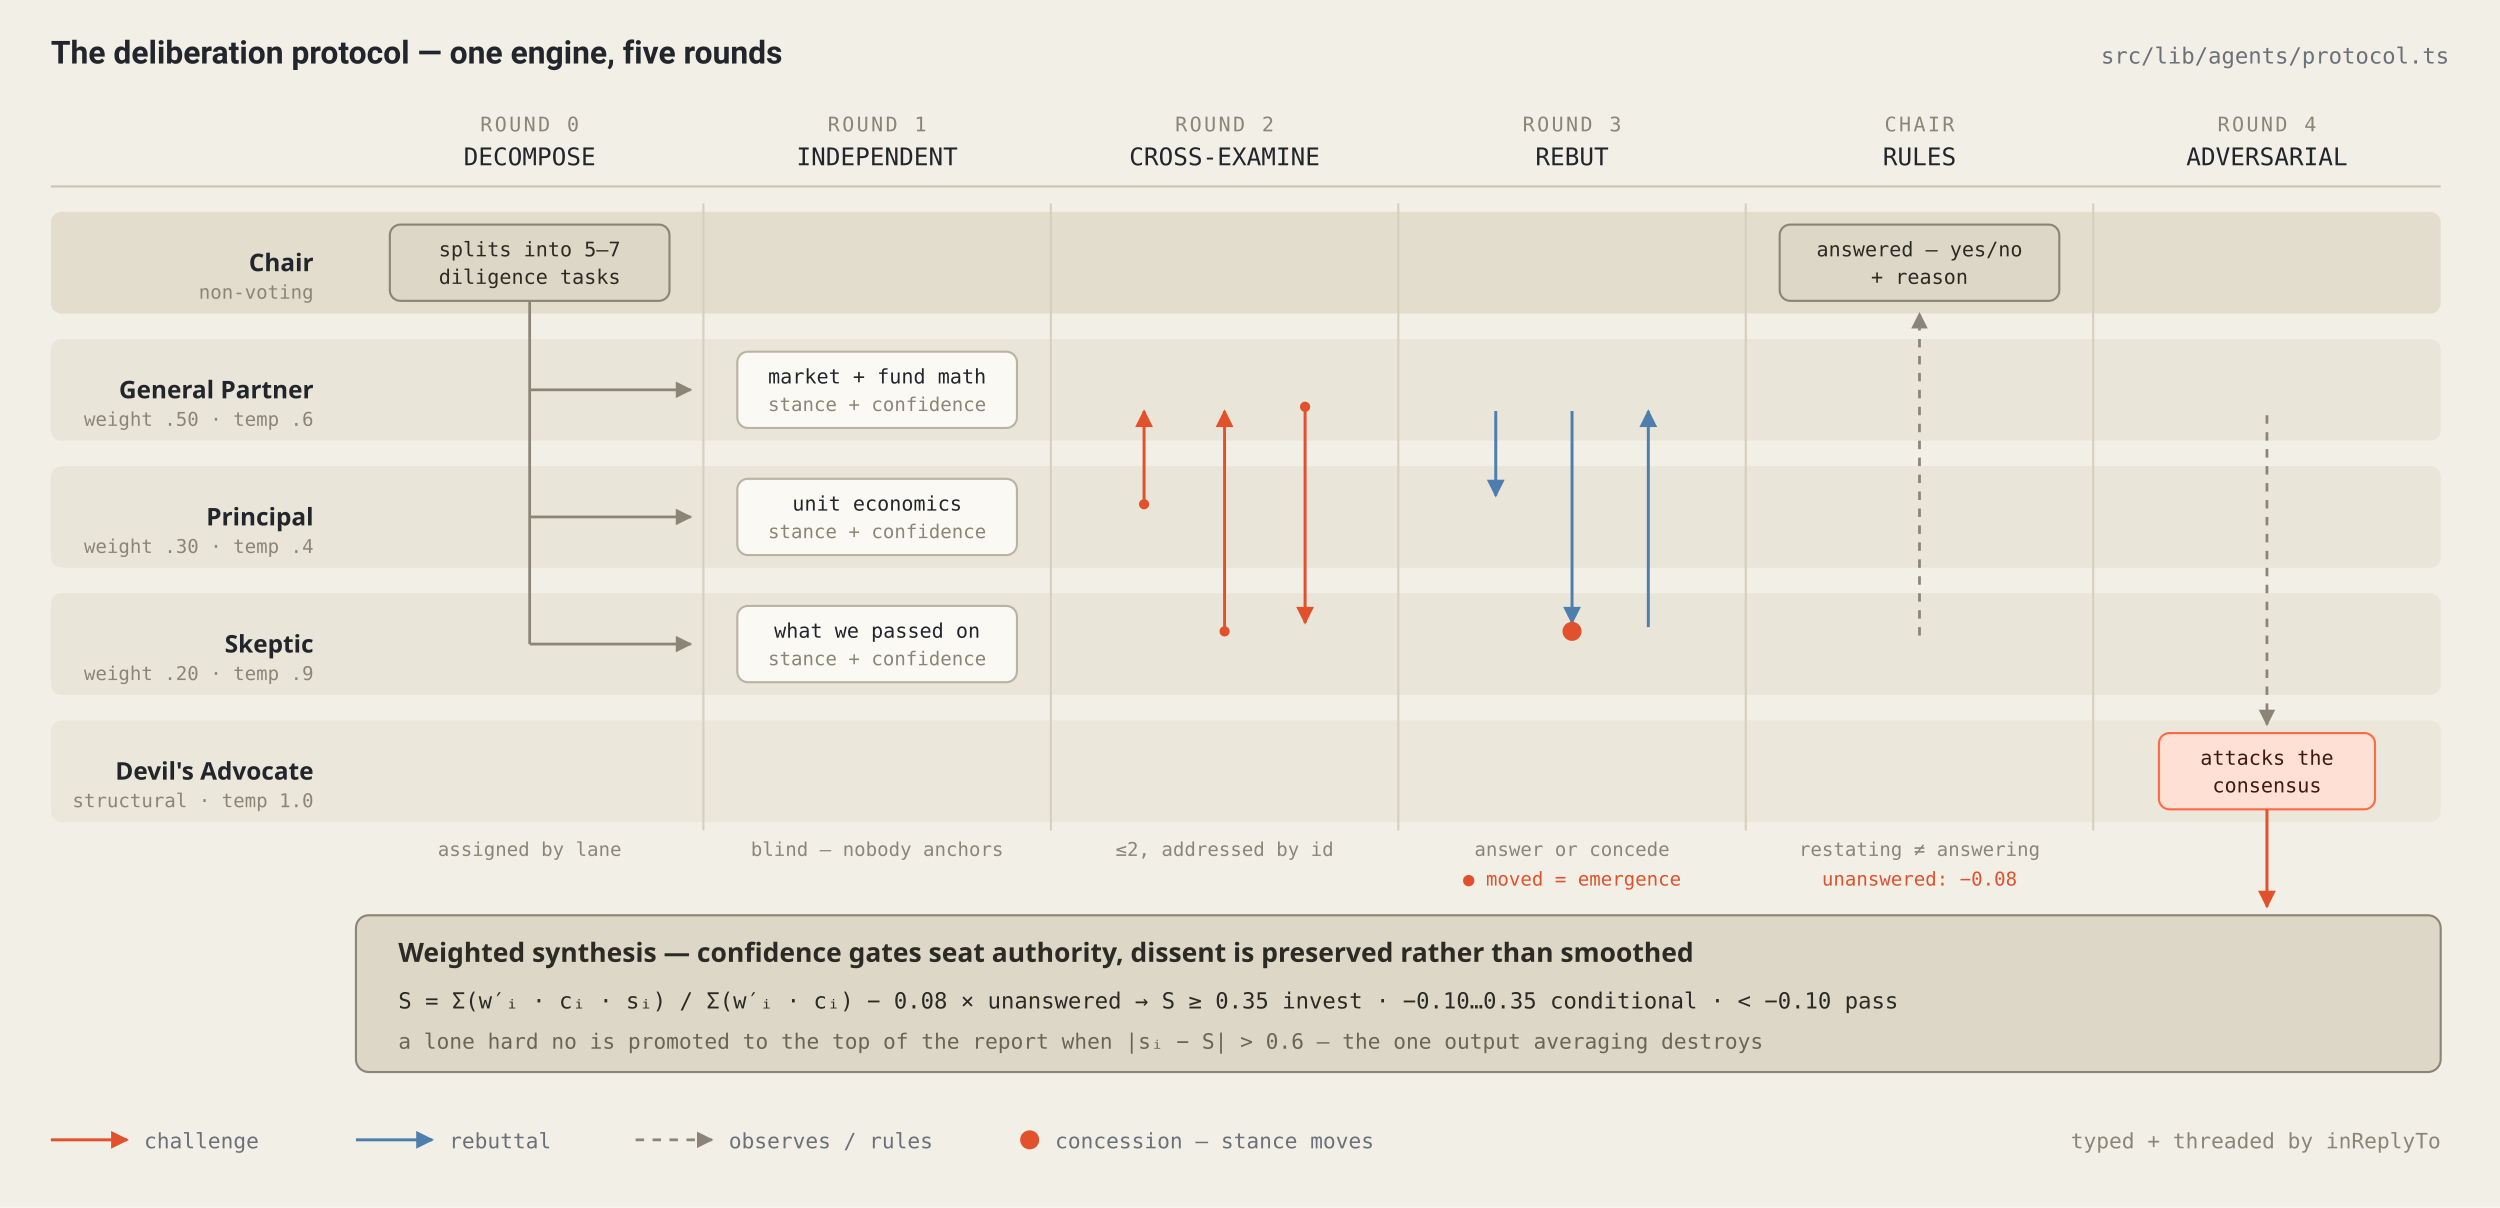
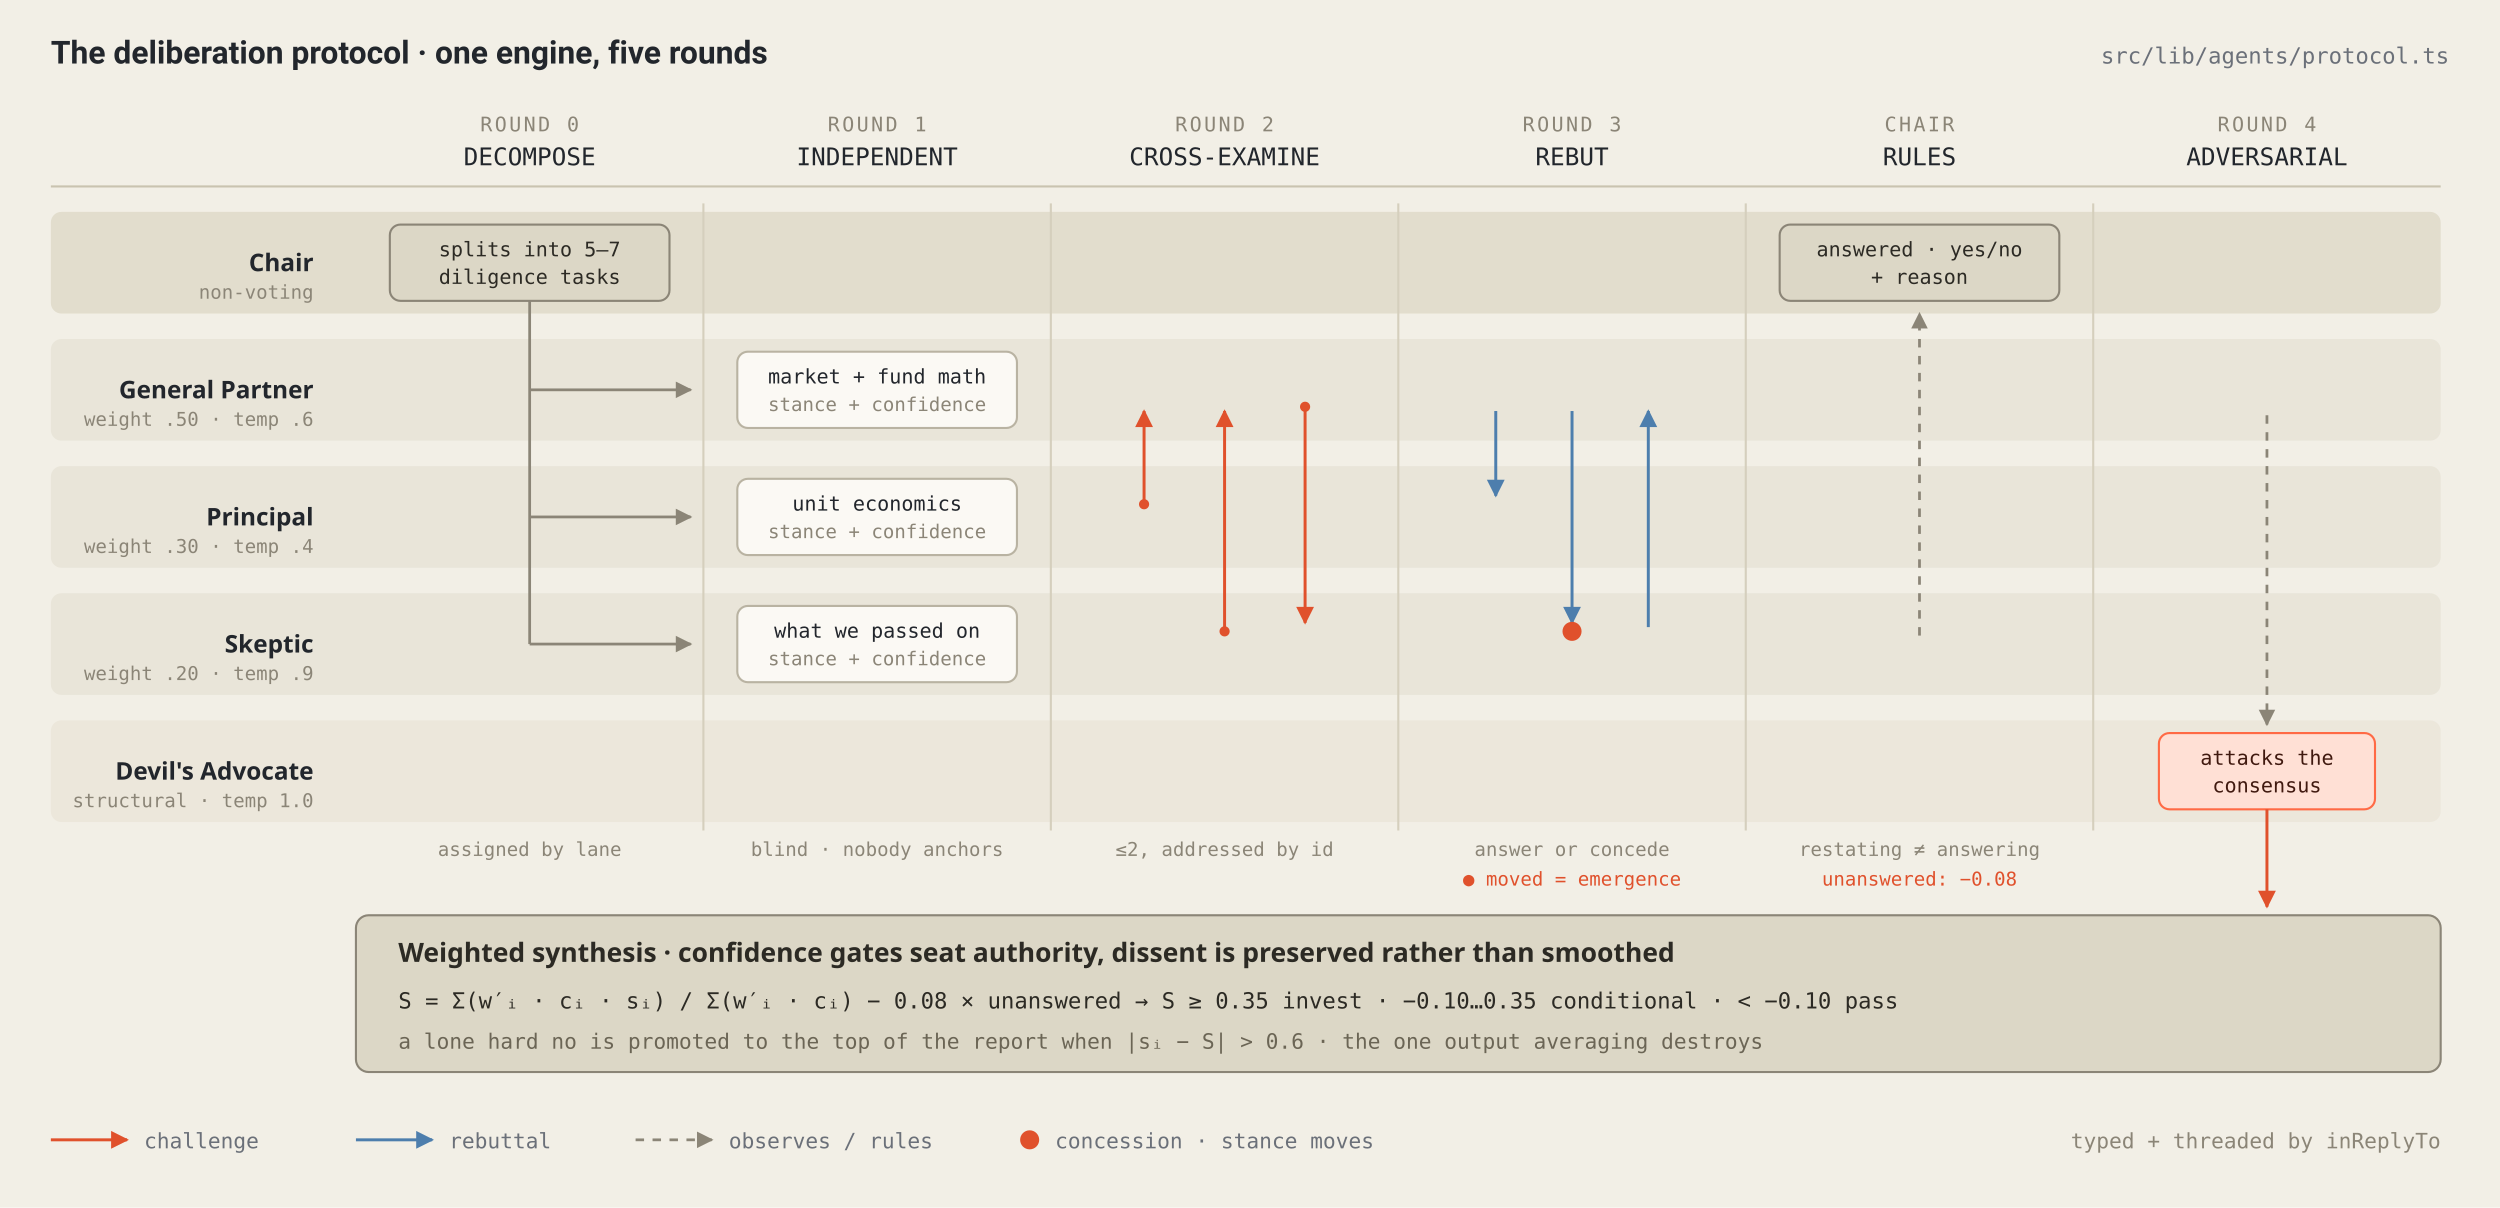
<svg xmlns="http://www.w3.org/2000/svg" viewBox="0 0 1180 570" width="1180" height="570" role="img" aria-label="The five-round deliberation protocol as a swimlane. A non-voting chair decomposes the decision into diligence tasks and assigns them by lane. Agents answer blind in round one, issue directed challenges at each other in round two, rebut or concede in round three, the chair then rules each challenge answered or dodged, and a devil's advocate attacks the settled consensus in round four before weighted synthesis.">
  <defs>
    <marker id="pInk" viewBox="0 0 10 10" refX="9" refY="5" markerWidth="6" markerHeight="6" orient="auto">
      <path d="M0 0 L10 5 L0 10 z" fill="#22262c" />
    </marker>
    <marker id="pCoral" viewBox="0 0 10 10" refX="9" refY="5" markerWidth="6" markerHeight="6" orient="auto">
      <path d="M0 0 L10 5 L0 10 z" fill="#e0512c" />
    </marker>
    <marker id="pSteel" viewBox="0 0 10 10" refX="9" refY="5" markerWidth="6" markerHeight="6" orient="auto">
      <path d="M0 0 L10 5 L0 10 z" fill="#4d7ead" />
    </marker>
    <marker id="pDim" viewBox="0 0 10 10" refX="9" refY="5" markerWidth="6" markerHeight="6" orient="auto">
      <path d="M0 0 L10 5 L0 10 z" fill="#8b8577" />
    </marker>
  </defs>
  <rect x="0" y="0" width="1180" height="570" fill="#f2efe6" />
-   <text x="24" y="30" font-family="system-ui, -apple-system, Segoe UI, Roboto, sans-serif" font-size="15" font-weight="700" fill="#22262c">The deliberation protocol — one engine, five rounds</text>
+   <text x="24" y="30" font-family="system-ui, -apple-system, Segoe UI, Roboto, sans-serif" font-size="15" font-weight="700" fill="#22262c">The deliberation protocol · one engine, five rounds</text>
  <text x="1156" y="30" text-anchor="end" font-family="ui-monospace, SFMono-Regular, Menlo, Consolas, monospace" font-size="10.5" fill="#6b7079">src/lib/agents/protocol.ts</text>
  <g>
    <rect x="24" y="100" width="1128" height="48" rx="5" fill="#e2ddcd" />
    <rect x="24" y="160" width="1128" height="48" rx="5" fill="#e9e5d9" />
    <rect x="24" y="220" width="1128" height="48" rx="5" fill="#e9e5d9" />
    <rect x="24" y="280" width="1128" height="48" rx="5" fill="#e9e5d9" />
    <rect x="24" y="340" width="1128" height="48" rx="5" fill="#ece7db" />
  </g>
  <g stroke="#d5cfbd" stroke-width="1">
    <path d="M332 96 L332 392" />
    <path d="M496 96 L496 392" />
    <path d="M660 96 L660 392" />
    <path d="M824 96 L824 392" />
    <path d="M988 96 L988 392" />
  </g>
  <g text-anchor="middle" font-family="ui-monospace, SFMono-Regular, Menlo, Consolas, monospace">
    <text x="250" y="62" font-size="9.5" letter-spacing="1.1" fill="#8b8577">ROUND 0</text>
    <text x="250" y="78" font-size="11.5" font-weight="500" fill="#22262c">DECOMPOSE</text>
    <text x="414" y="62" font-size="9.5" letter-spacing="1.1" fill="#8b8577">ROUND 1</text>
    <text x="414" y="78" font-size="11.5" font-weight="500" fill="#22262c">INDEPENDENT</text>
    <text x="578" y="62" font-size="9.5" letter-spacing="1.1" fill="#8b8577">ROUND 2</text>
    <text x="578" y="78" font-size="11.5" font-weight="500" fill="#22262c">CROSS-EXAMINE</text>
    <text x="742" y="62" font-size="9.5" letter-spacing="1.1" fill="#8b8577">ROUND 3</text>
    <text x="742" y="78" font-size="11.5" font-weight="500" fill="#22262c">REBUT</text>
    <text x="906" y="62" font-size="9.5" letter-spacing="1.1" fill="#8b8577">CHAIR</text>
    <text x="906" y="78" font-size="11.5" font-weight="500" fill="#22262c">RULES</text>
    <text x="1070" y="62" font-size="9.5" letter-spacing="1.1" fill="#8b8577">ROUND 4</text>
    <text x="1070" y="78" font-size="11.5" font-weight="500" fill="#22262c">ADVERSARIAL</text>
  </g>
  <path d="M24 88 L1152 88" stroke="#c9c3b0" stroke-width="1" />
  <g text-anchor="end" font-family="system-ui, sans-serif" font-size="11.5" fill="#22262c">
    <text x="148" y="128" font-weight="700">Chair</text>
    <text x="148" y="188" font-weight="600">General Partner</text>
    <text x="148" y="248" font-weight="600">Principal</text>
    <text x="148" y="308" font-weight="600">Skeptic</text>
    <text x="148" y="368" font-weight="600">Devil's Advocate</text>
  </g>
  <g text-anchor="end" font-family="ui-monospace, SFMono-Regular, Menlo, Consolas, monospace" font-size="9" fill="#8b8577">
    <text x="148" y="141">non-voting</text>
    <text x="148" y="201">weight .50 · temp .6</text>
    <text x="148" y="261">weight .30 · temp .4</text>
    <text x="148" y="321">weight .20 · temp .9</text>
    <text x="148" y="381">structural · temp 1.0</text>
  </g>
  <rect x="184" y="106" width="132" height="36" rx="5" fill="#dcd7c6" stroke="#8b8577" />
  <text x="250" y="121" text-anchor="middle" font-family="ui-monospace, SFMono-Regular, Menlo, Consolas, monospace" font-size="9.5" fill="#2c2a24">splits into 5–7</text>
  <text x="250" y="134" text-anchor="middle" font-family="ui-monospace, SFMono-Regular, Menlo, Consolas, monospace" font-size="9.5" fill="#2c2a24">diligence tasks</text>
  <g stroke="#8b8577" stroke-width="1.3" fill="none">
    <path d="M250 142 L250 304" />
    <path d="M250 184 L326 184" marker-end="url(#pDim)" />
    <path d="M250 244 L326 244" marker-end="url(#pDim)" />
    <path d="M250 304 L326 304" marker-end="url(#pDim)" />
  </g>
  <g>
    <rect x="348" y="166" width="132" height="36" rx="5" fill="#fbf9f4" stroke="#b9b3a2" />
    <text x="414" y="181" text-anchor="middle" font-family="ui-monospace, SFMono-Regular, Menlo, Consolas, monospace" font-size="9.5" fill="#22262c">market + fund math</text>
    <text x="414" y="194" text-anchor="middle" font-family="ui-monospace, SFMono-Regular, Menlo, Consolas, monospace" font-size="9" fill="#8b8577">stance + confidence</text>
    <rect x="348" y="226" width="132" height="36" rx="5" fill="#fbf9f4" stroke="#b9b3a2" />
    <text x="414" y="241" text-anchor="middle" font-family="ui-monospace, SFMono-Regular, Menlo, Consolas, monospace" font-size="9.5" fill="#22262c">unit economics</text>
    <text x="414" y="254" text-anchor="middle" font-family="ui-monospace, SFMono-Regular, Menlo, Consolas, monospace" font-size="9" fill="#8b8577">stance + confidence</text>
    <rect x="348" y="286" width="132" height="36" rx="5" fill="#fbf9f4" stroke="#b9b3a2" />
    <text x="414" y="301" text-anchor="middle" font-family="ui-monospace, SFMono-Regular, Menlo, Consolas, monospace" font-size="9.5" fill="#22262c">what we passed on</text>
    <text x="414" y="314" text-anchor="middle" font-family="ui-monospace, SFMono-Regular, Menlo, Consolas, monospace" font-size="9" fill="#8b8577">stance + confidence</text>
  </g>
  <g stroke="#e0512c" stroke-width="1.4" fill="none">
    <path d="M540 236 L540 194" marker-end="url(#pCoral)" />
    <path d="M578 296 L578 194" marker-end="url(#pCoral)" />
    <path d="M616 194 L616 294" marker-end="url(#pCoral)" />
  </g>
  <g fill="#e0512c">
    <circle cx="540" cy="238" r="2.4" />
    <circle cx="578" cy="298" r="2.4" />
    <circle cx="616" cy="192" r="2.4" />
  </g>
  <g stroke="#4d7ead" stroke-width="1.4" fill="none">
    <path d="M706 194 L706 234" marker-end="url(#pSteel)" />
    <path d="M742 194 L742 294" marker-end="url(#pSteel)" />
    <path d="M778 296 L778 194" marker-end="url(#pSteel)" />
  </g>
  <circle cx="742" cy="298" r="4.5" fill="#e0512c" />
  <rect x="840" y="106" width="132" height="36" rx="5" fill="#dcd7c6" stroke="#8b8577" />
-   <text x="906" y="121" text-anchor="middle" font-family="ui-monospace, SFMono-Regular, Menlo, Consolas, monospace" font-size="9.5" fill="#2c2a24">answered — yes/no</text>
+   <text x="906" y="121" text-anchor="middle" font-family="ui-monospace, SFMono-Regular, Menlo, Consolas, monospace" font-size="9.5" fill="#2c2a24">answered · yes/no</text>
  <text x="906" y="134" text-anchor="middle" font-family="ui-monospace, SFMono-Regular, Menlo, Consolas, monospace" font-size="9.5" fill="#2c2a24">+ reason</text>
  <path d="M906 300 L906 148" stroke="#8b8577" stroke-width="1.3" stroke-dasharray="4 4" fill="none" marker-end="url(#pDim)" />
  <path d="M1070 196 L1070 342" stroke="#8b8577" stroke-width="1.3" stroke-dasharray="4 4" fill="none" marker-end="url(#pDim)" />
  <rect x="1019" y="346" width="102" height="36" rx="5" fill="#ffe0d5" stroke="#ff6a45" />
  <text x="1070" y="361" text-anchor="middle" font-family="ui-monospace, SFMono-Regular, Menlo, Consolas, monospace" font-size="9.5" fill="#40190f">attacks the</text>
  <text x="1070" y="374" text-anchor="middle" font-family="ui-monospace, SFMono-Regular, Menlo, Consolas, monospace" font-size="9.5" fill="#40190f">consensus</text>
  <g text-anchor="middle" font-family="ui-monospace, SFMono-Regular, Menlo, Consolas, monospace" font-size="9" fill="#8b8577">
    <text x="250" y="404">assigned by lane</text>
-     <text x="414" y="404">blind — nobody anchors</text>
+     <text x="414" y="404">blind · nobody anchors</text>
    <text x="578" y="404">≤2, addressed by id</text>
    <text x="742" y="404">answer or concede</text>
    <text x="906" y="404">restating ≠ answering</text>
  </g>
  <g text-anchor="middle" font-family="ui-monospace, SFMono-Regular, Menlo, Consolas, monospace" font-size="9" fill="#e0512c">
    <text x="742" y="418">● moved = emergence</text>
    <text x="906" y="418">unanswered: −0.08</text>
  </g>
  <path d="M1070 382 L1070 428" stroke="#e0512c" stroke-width="1.4" fill="none" marker-end="url(#pCoral)" />
  <rect x="168" y="432" width="984" height="74" rx="6" fill="#dcd7c6" stroke="#8b8577" />
-   <text x="188" y="454" font-family="system-ui, sans-serif" font-size="12.5" font-weight="700" fill="#2c2a24">Weighted synthesis — confidence gates seat authority, dissent is preserved rather than smoothed</text>
+   <text x="188" y="454" font-family="system-ui, sans-serif" font-size="12.5" font-weight="700" fill="#2c2a24">Weighted synthesis · confidence gates seat authority, dissent is preserved rather than smoothed</text>
  <text x="188" y="476" font-family="ui-monospace, SFMono-Regular, Menlo, Consolas, monospace" font-size="10.5" fill="#2c2a24">S = Σ(w′ᵢ · cᵢ · sᵢ) / Σ(w′ᵢ · cᵢ)   −   0.08 × unanswered      →      S ≥ 0.35 invest   ·   −0.10…0.35 conditional   ·   &lt; −0.10 pass</text>
-   <text x="188" y="495" font-family="ui-monospace, SFMono-Regular, Menlo, Consolas, monospace" font-size="10" fill="#6b6555">a lone hard no is promoted to the top of the report when |sᵢ − S| &gt; 0.6 — the one output averaging destroys</text>
+   <text x="188" y="495" font-family="ui-monospace, SFMono-Regular, Menlo, Consolas, monospace" font-size="10" fill="#6b6555">a lone hard no is promoted to the top of the report when |sᵢ − S| &gt; 0.6 · the one output averaging destroys</text>
  <g font-family="ui-monospace, SFMono-Regular, Menlo, Consolas, monospace" font-size="10" fill="#6b7079">
    <path d="M24 538 L60 538" stroke="#e0512c" stroke-width="1.4" fill="none" marker-end="url(#pCoral)" />
    <text x="68" y="542">challenge</text>
    <path d="M168 538 L204 538" stroke="#4d7ead" stroke-width="1.4" fill="none" marker-end="url(#pSteel)" />
    <text x="212" y="542">rebuttal</text>
    <path d="M300 538 L336 538" stroke="#8b8577" stroke-width="1.3" stroke-dasharray="4 4" fill="none" marker-end="url(#pDim)" />
    <text x="344" y="542">observes / rules</text>
    <circle cx="486" cy="538" r="4.5" fill="#e0512c" />
-     <text x="498" y="542">concession — stance moves</text>
+     <text x="498" y="542">concession · stance moves</text>
    <text x="1152" y="542" text-anchor="end" fill="#8b8577">typed + threaded by inReplyTo</text>
  </g>
</svg>
